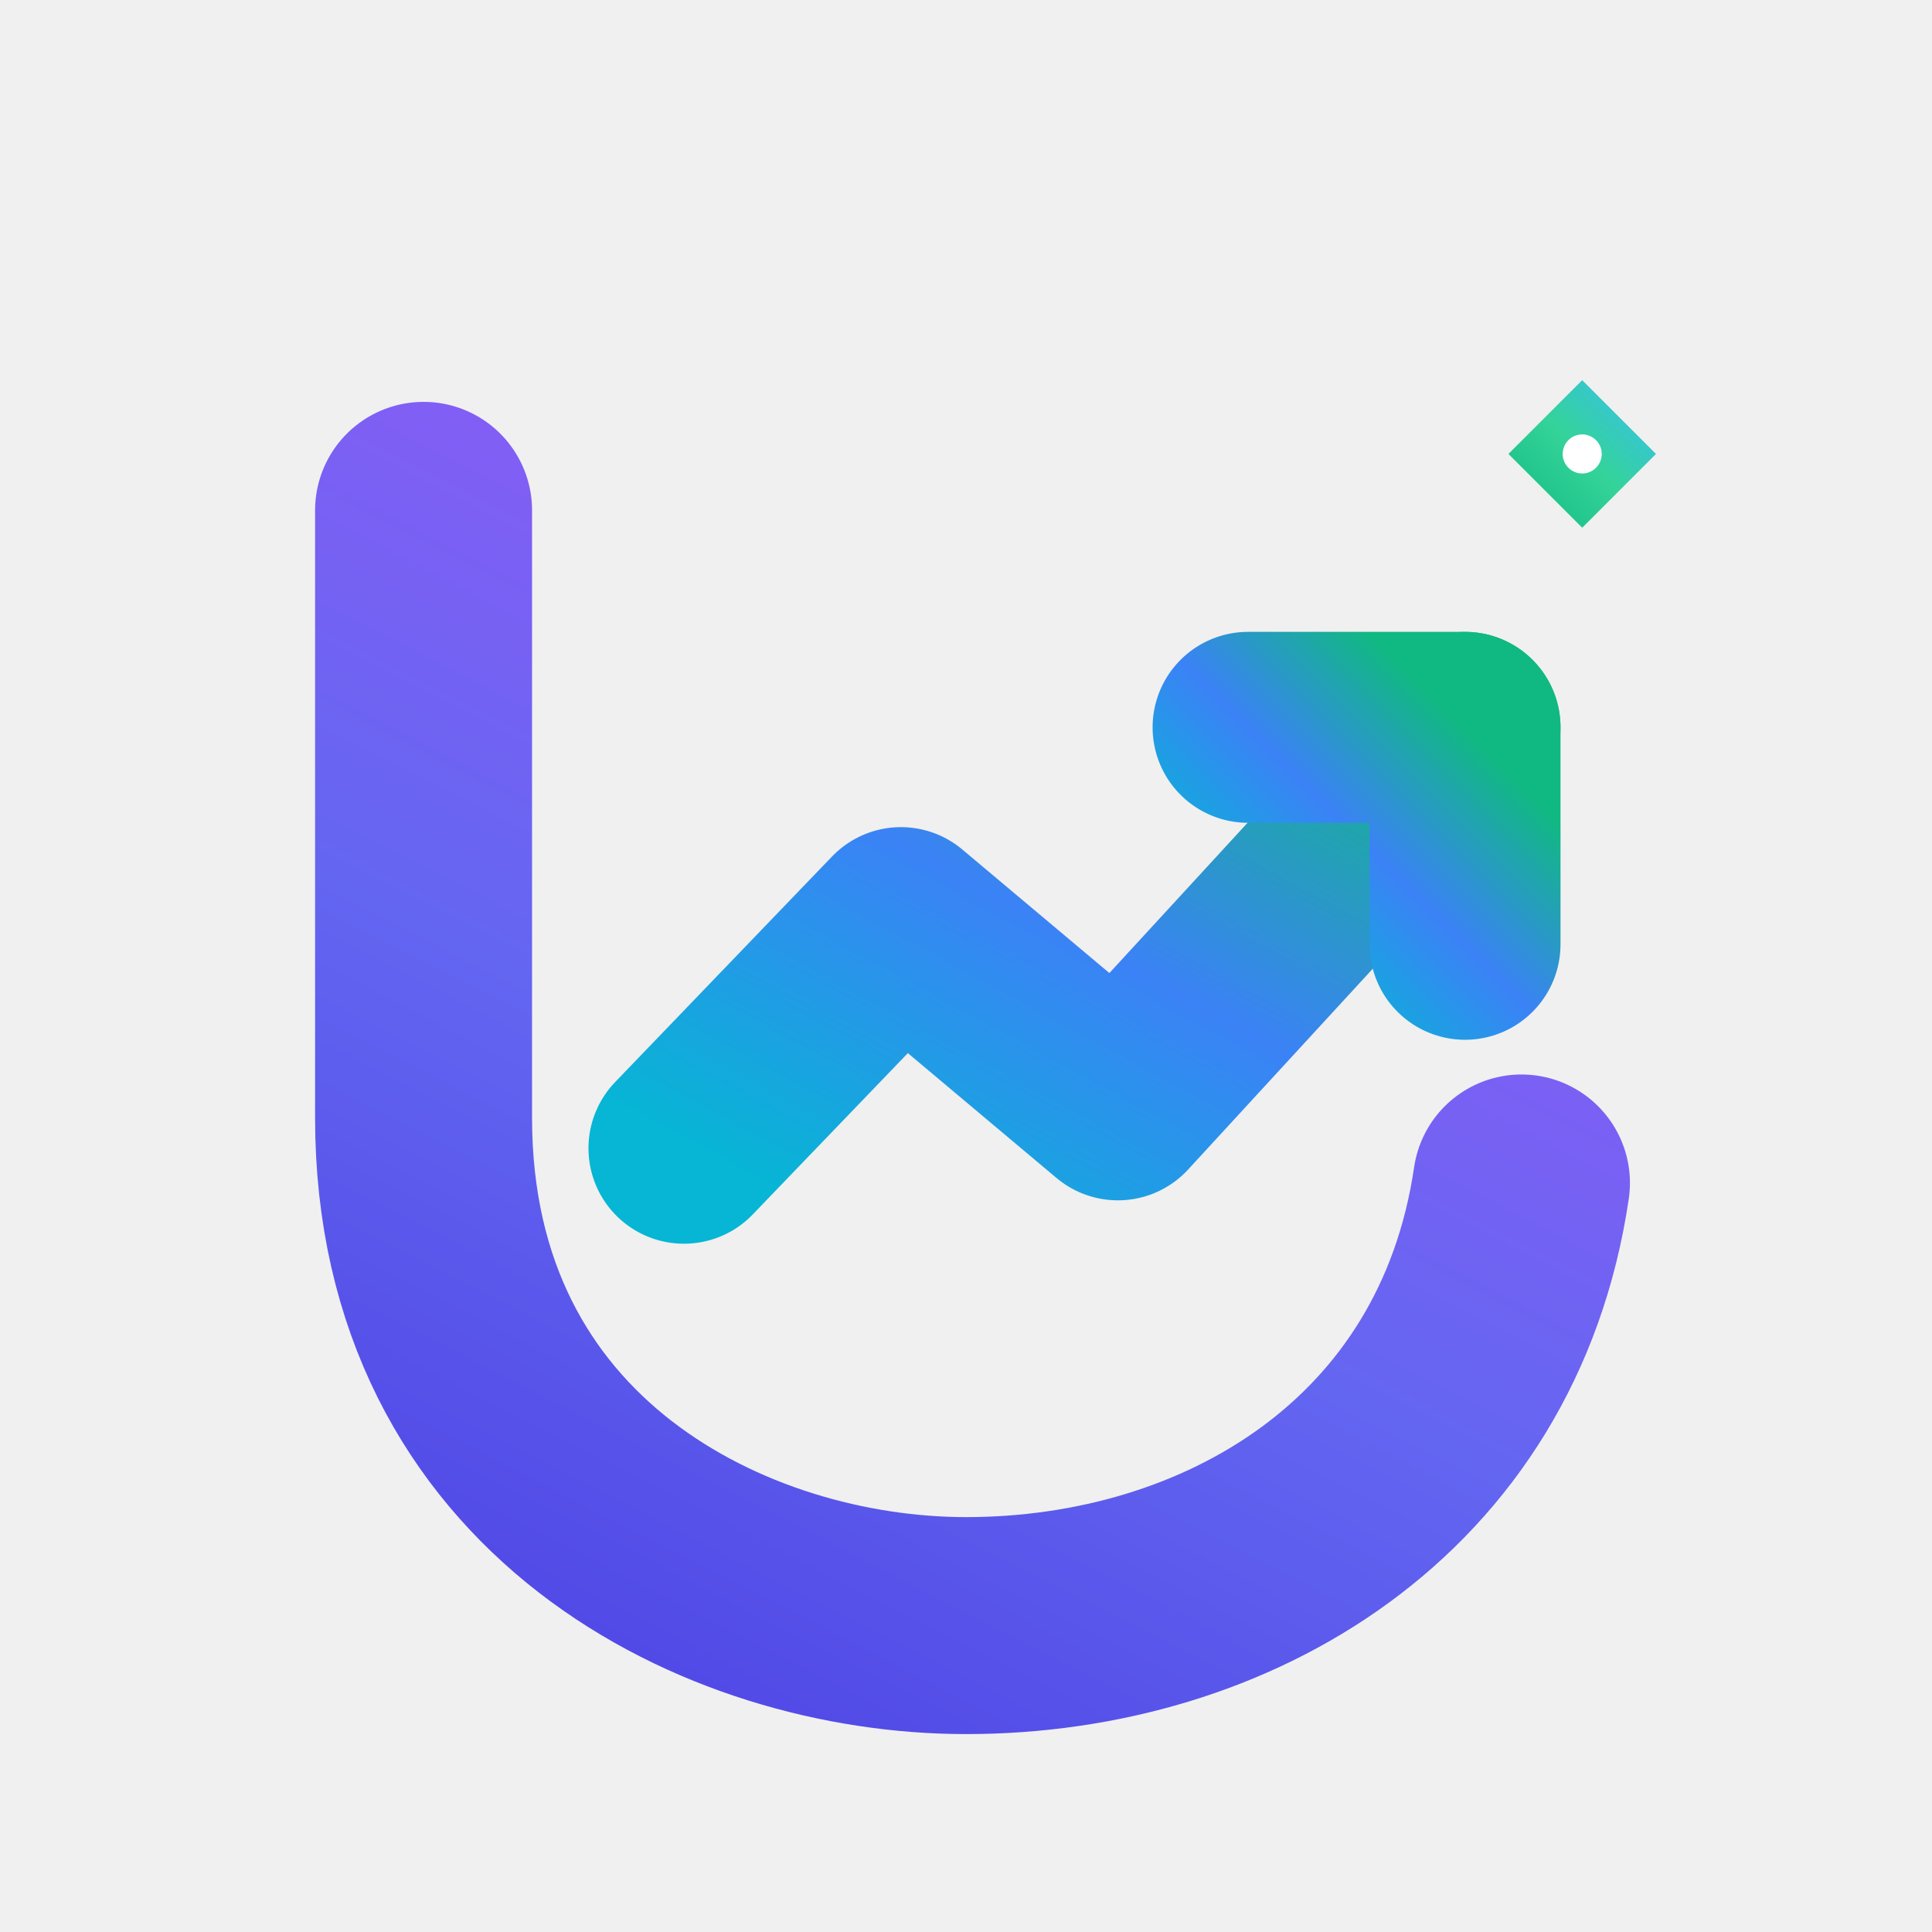
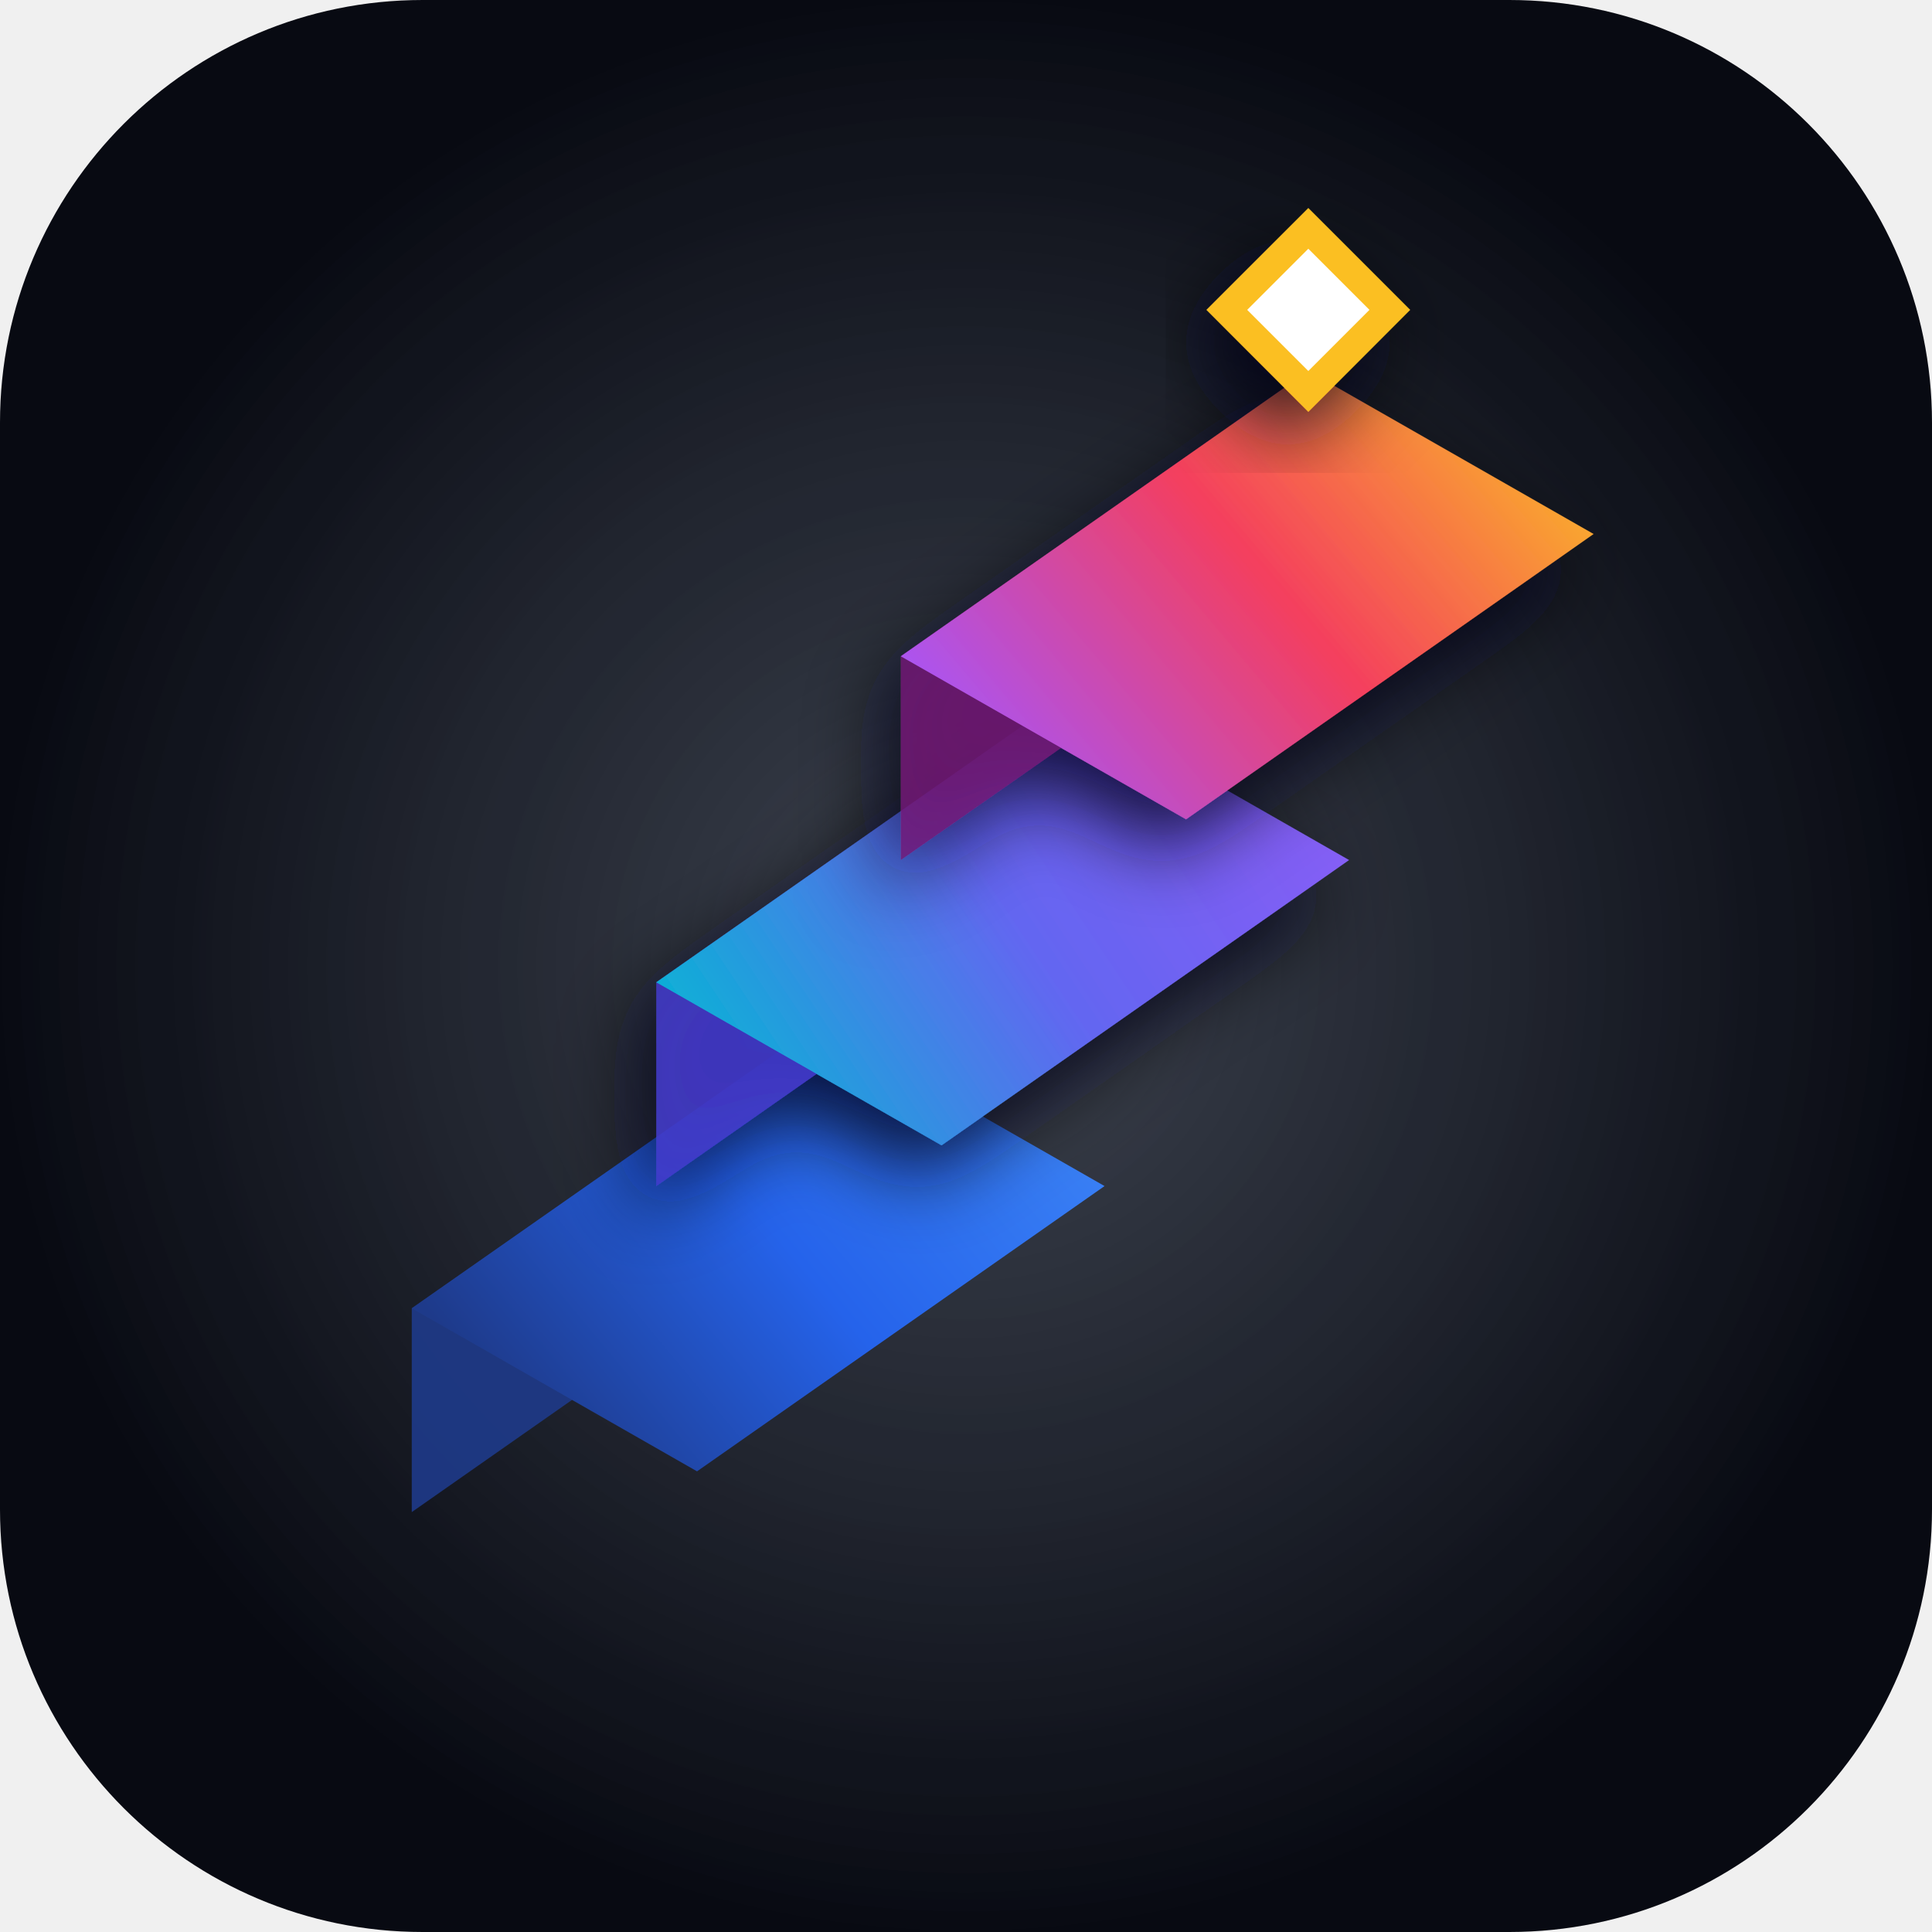
- <svg xmlns="http://www.w3.org/2000/svg" viewBox="0 0 512 512" width="512" height="512">
+ <svg xmlns="http://www.w3.org/2000/svg" viewBox="0 0 1024 1024" fill="none">
  <defs>
-     <linearGradient id="upLeftGrad" x1="0%" y1="100%" x2="50%" y2="0%">
-       <stop offset="0%" stop-color="#4f46e5" />
+     <radialGradient id="uBgA" cx="50%" cy="50%" r="50%">
+       <stop offset="0%" stop-color="#111827" stop-opacity="0.8" />
+       <stop offset="100%" stop-color="#080a12" stop-opacity="1" />
+     </radialGradient>
+     <linearGradient id="tier1Grad" x1="280" y1="720" x2="520" y2="520" gradientUnits="userSpaceOnUse">
+       <stop offset="0%" stop-color="#1e3a8a" />
+       <stop offset="50%" stop-color="#2563eb" />
+       <stop offset="100%" stop-color="#3b82f6" />
+     </linearGradient>
+     <linearGradient id="tier2Grad" x1="380" y1="580" x2="680" y2="380" gradientUnits="userSpaceOnUse">
+       <stop offset="0%" stop-color="#06b6d4" />
      <stop offset="50%" stop-color="#6366f1" />
      <stop offset="100%" stop-color="#8b5cf6" />
    </linearGradient>
-     <linearGradient id="upGrowthGrad" x1="0%" y1="100%" x2="100%" y2="0%">
-       <stop offset="0%" stop-color="#06b6d4" />
-       <stop offset="50%" stop-color="#3b82f6" />
-       <stop offset="100%" stop-color="#10b981" />
+     <linearGradient id="tier3Grad" x1="520" y1="420" x2="780" y2="200" gradientUnits="userSpaceOnUse">
+       <stop offset="0%" stop-color="#a855f7" />
+       <stop offset="50%" stop-color="#f43f5e" />
+       <stop offset="100%" stop-color="#fbbf24" />
    </linearGradient>
-     <linearGradient id="upApexGrad" x1="0%" y1="100%" x2="100%" y2="0%">
-       <stop offset="0%" stop-color="#10b981" />
-       <stop offset="50%" stop-color="#34d399" />
-       <stop offset="100%" stop-color="#38bdf8" />
-     </linearGradient>
+     <filter id="prismShadow" x="-20%" y="-20%" width="150%" height="150%">
+       <feDropShadow dx="-10" dy="16" stdDeviation="20" flood-color="#020617" flood-opacity="0.85" />
+     </filter>
  </defs>
-   <g transform="translate(256, 256) scale(1.15)">
-     <path d="M -125 -105 L -125 35 C -125 118 -55 152 0 152 C 60 152 118 118 128 50" fill="none" stroke="url(#upLeftGrad)" stroke-width="50" stroke-linecap="round" />
-     <path d="M -65 42 L -15 -10 L 35 32 L 115 -55" fill="none" stroke="url(#upGrowthGrad)" stroke-width="44" stroke-linecap="round" stroke-linejoin="round" />
-     <path d="M 65 -55 H 115 V -5" fill="none" stroke="url(#upGrowthGrad)" stroke-width="44" stroke-linecap="round" stroke-linejoin="round" />
-     <path d="M 125 -118 L 142 -135 L 159 -118 L 142 -101 Z" fill="url(#upApexGrad)" />
-     <circle cx="142" cy="-118" r="4.5" fill="#ffffff" />
+   <rect width="1024" height="1024" rx="224" fill="url(#uBgA)" />
+   <g transform="translate(512, 512) scale(1.08) translate(-512, -512)">
+     <path d="M 240 680 L 440 540 L 440 640 L 240 780 Z" fill="#1e3a8a" opacity="0.9" />
+     <path d="M 240 680 L 440 540 L 580 620 L 380 760 Z" fill="url(#tier1Grad)" />
+     <g filter="url(#prismShadow)">
+       <path d="M 360 520 L 560 380 L 560 480 L 360 620 Z" fill="#4338ca" opacity="0.85" />
+       <path d="M 360 520 L 560 380 L 700 460 L 500 600 Z" fill="url(#tier2Grad)" />
+     </g>
+     <g filter="url(#prismShadow)">
+       <path d="M 480 360 L 680 220 L 680 320 L 480 460 Z" fill="#701a75" opacity="0.8" />
+       <path d="M 480 360 L 680 220 L 820 300 L 620 440 Z" fill="url(#tier3Grad)" />
+     </g>
+     <g filter="url(#prismShadow)">
+       <polygon points="680,140 730,190 680,240 630,190" fill="#fbbf24" />
+       <polygon points="680,160 710,190 680,220 650,190" fill="#ffffff" />
+     </g>
  </g>
</svg>
